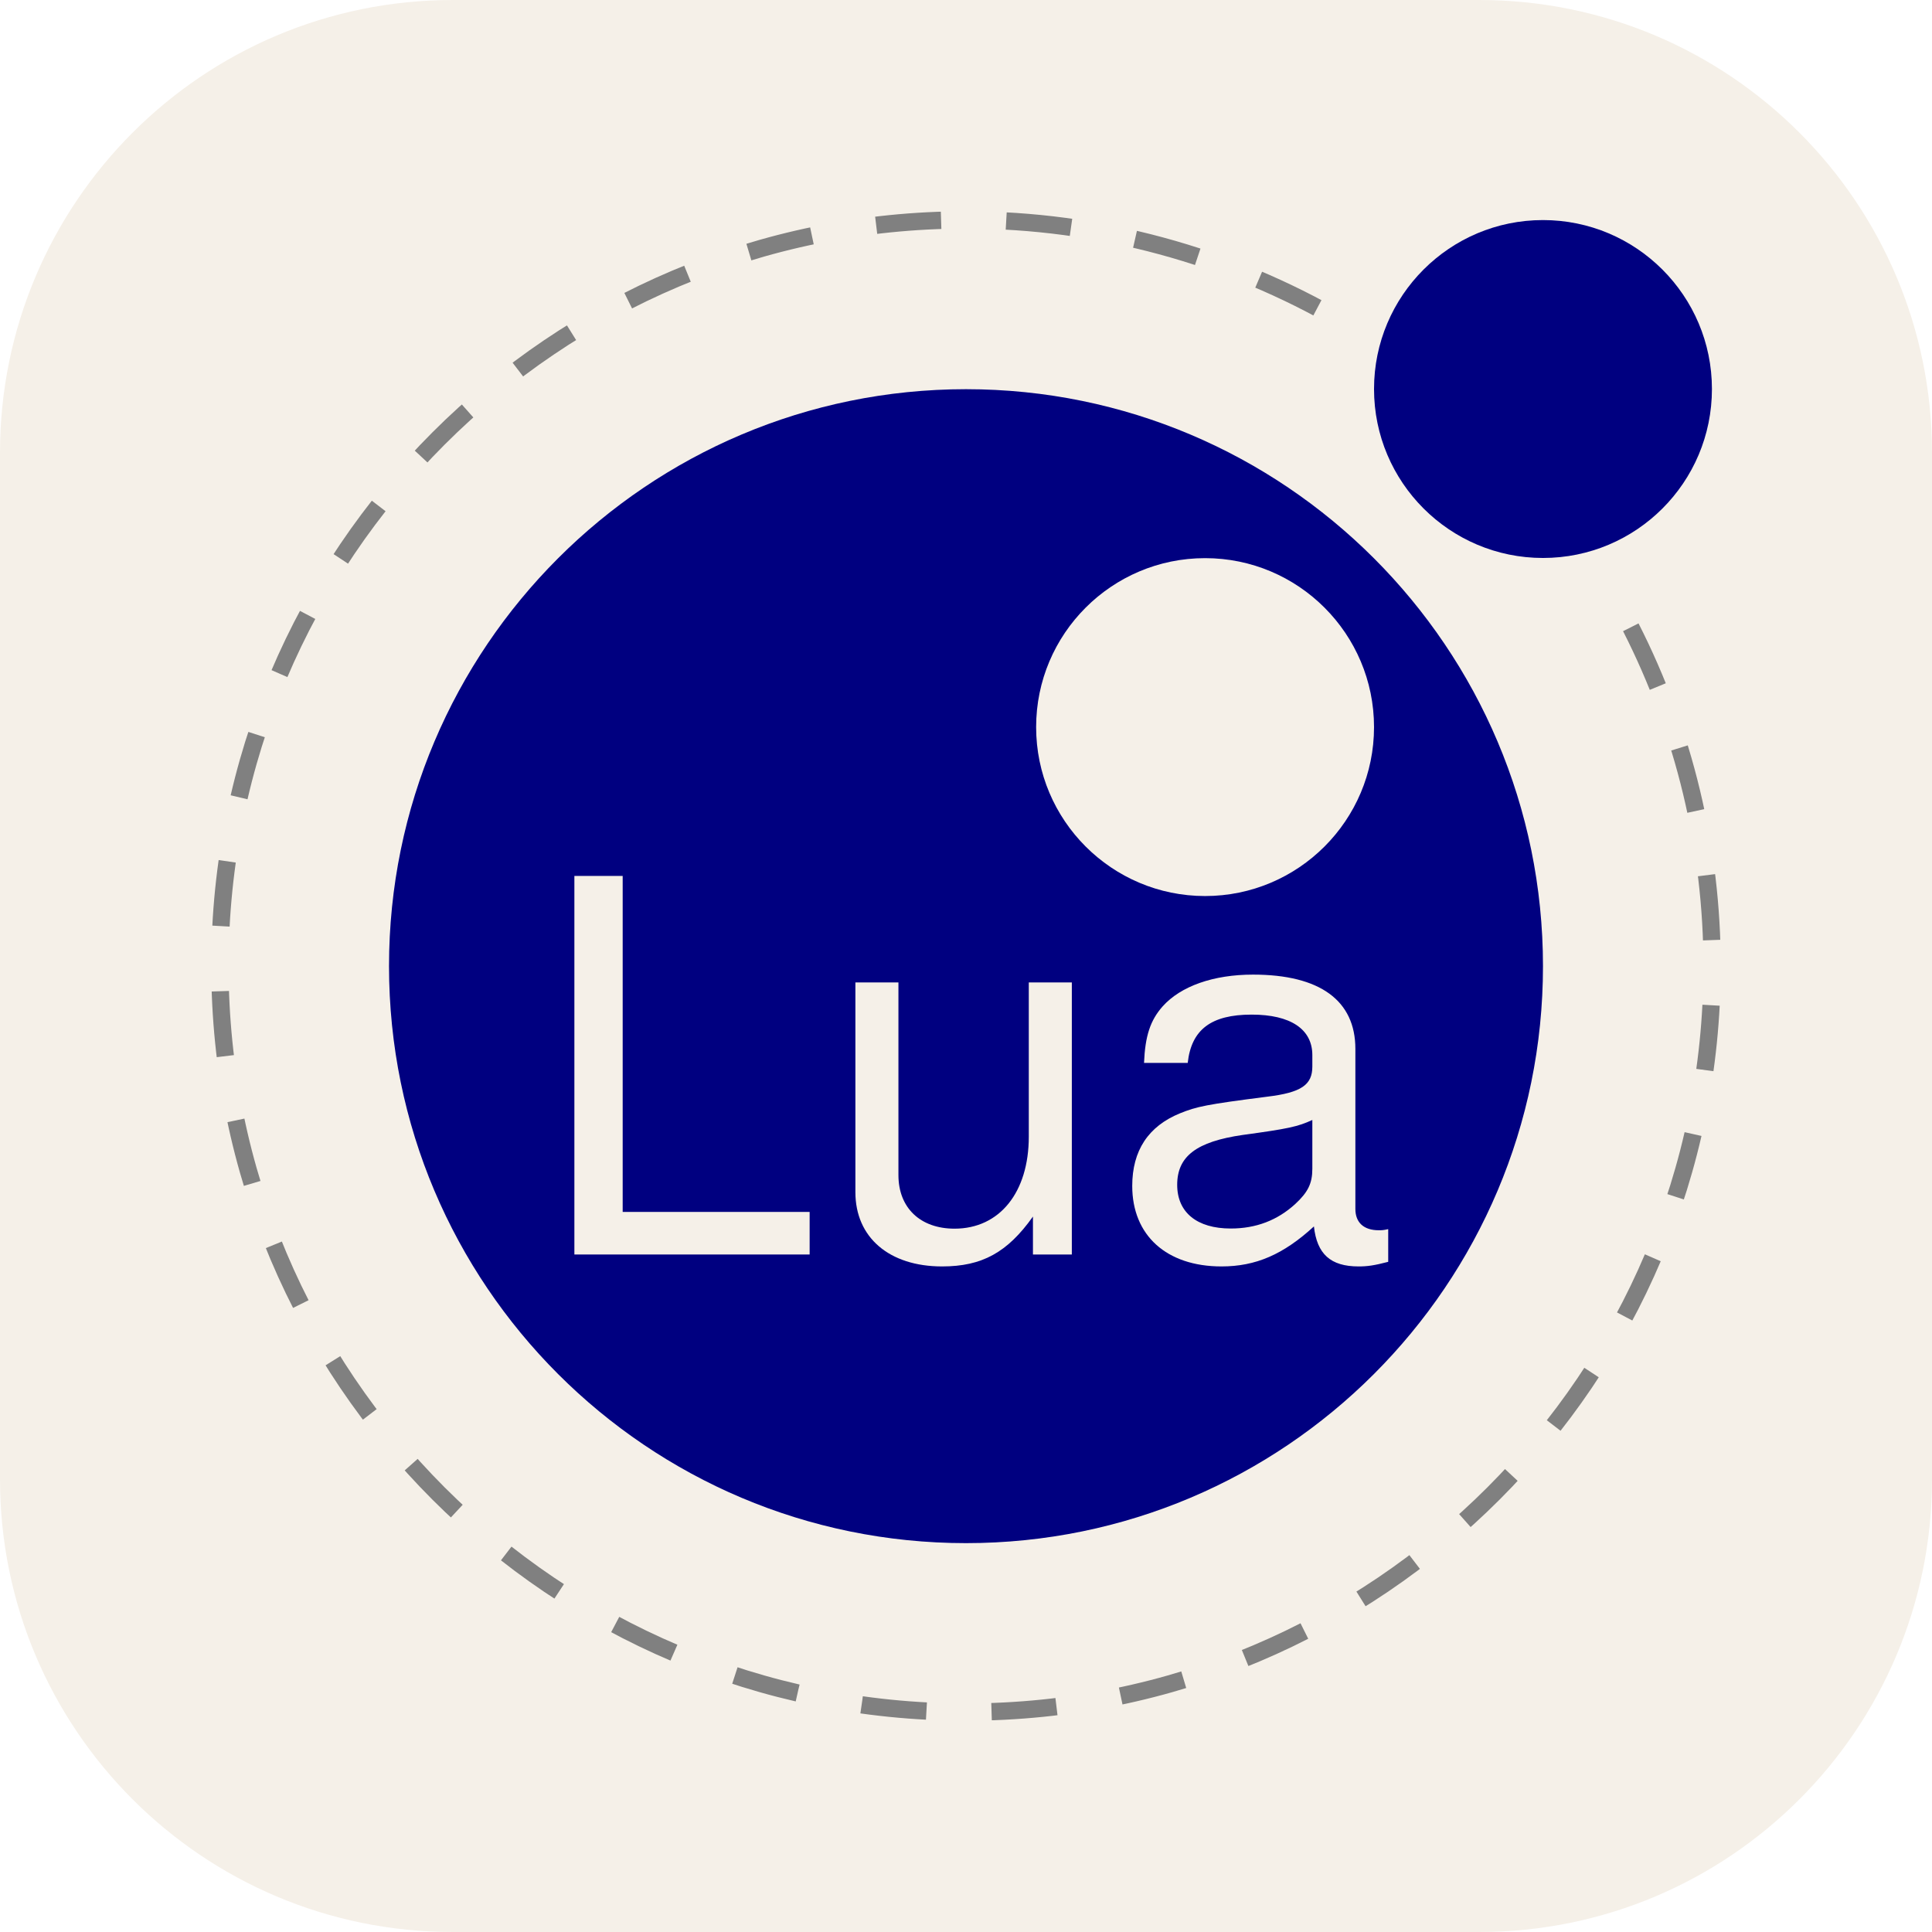
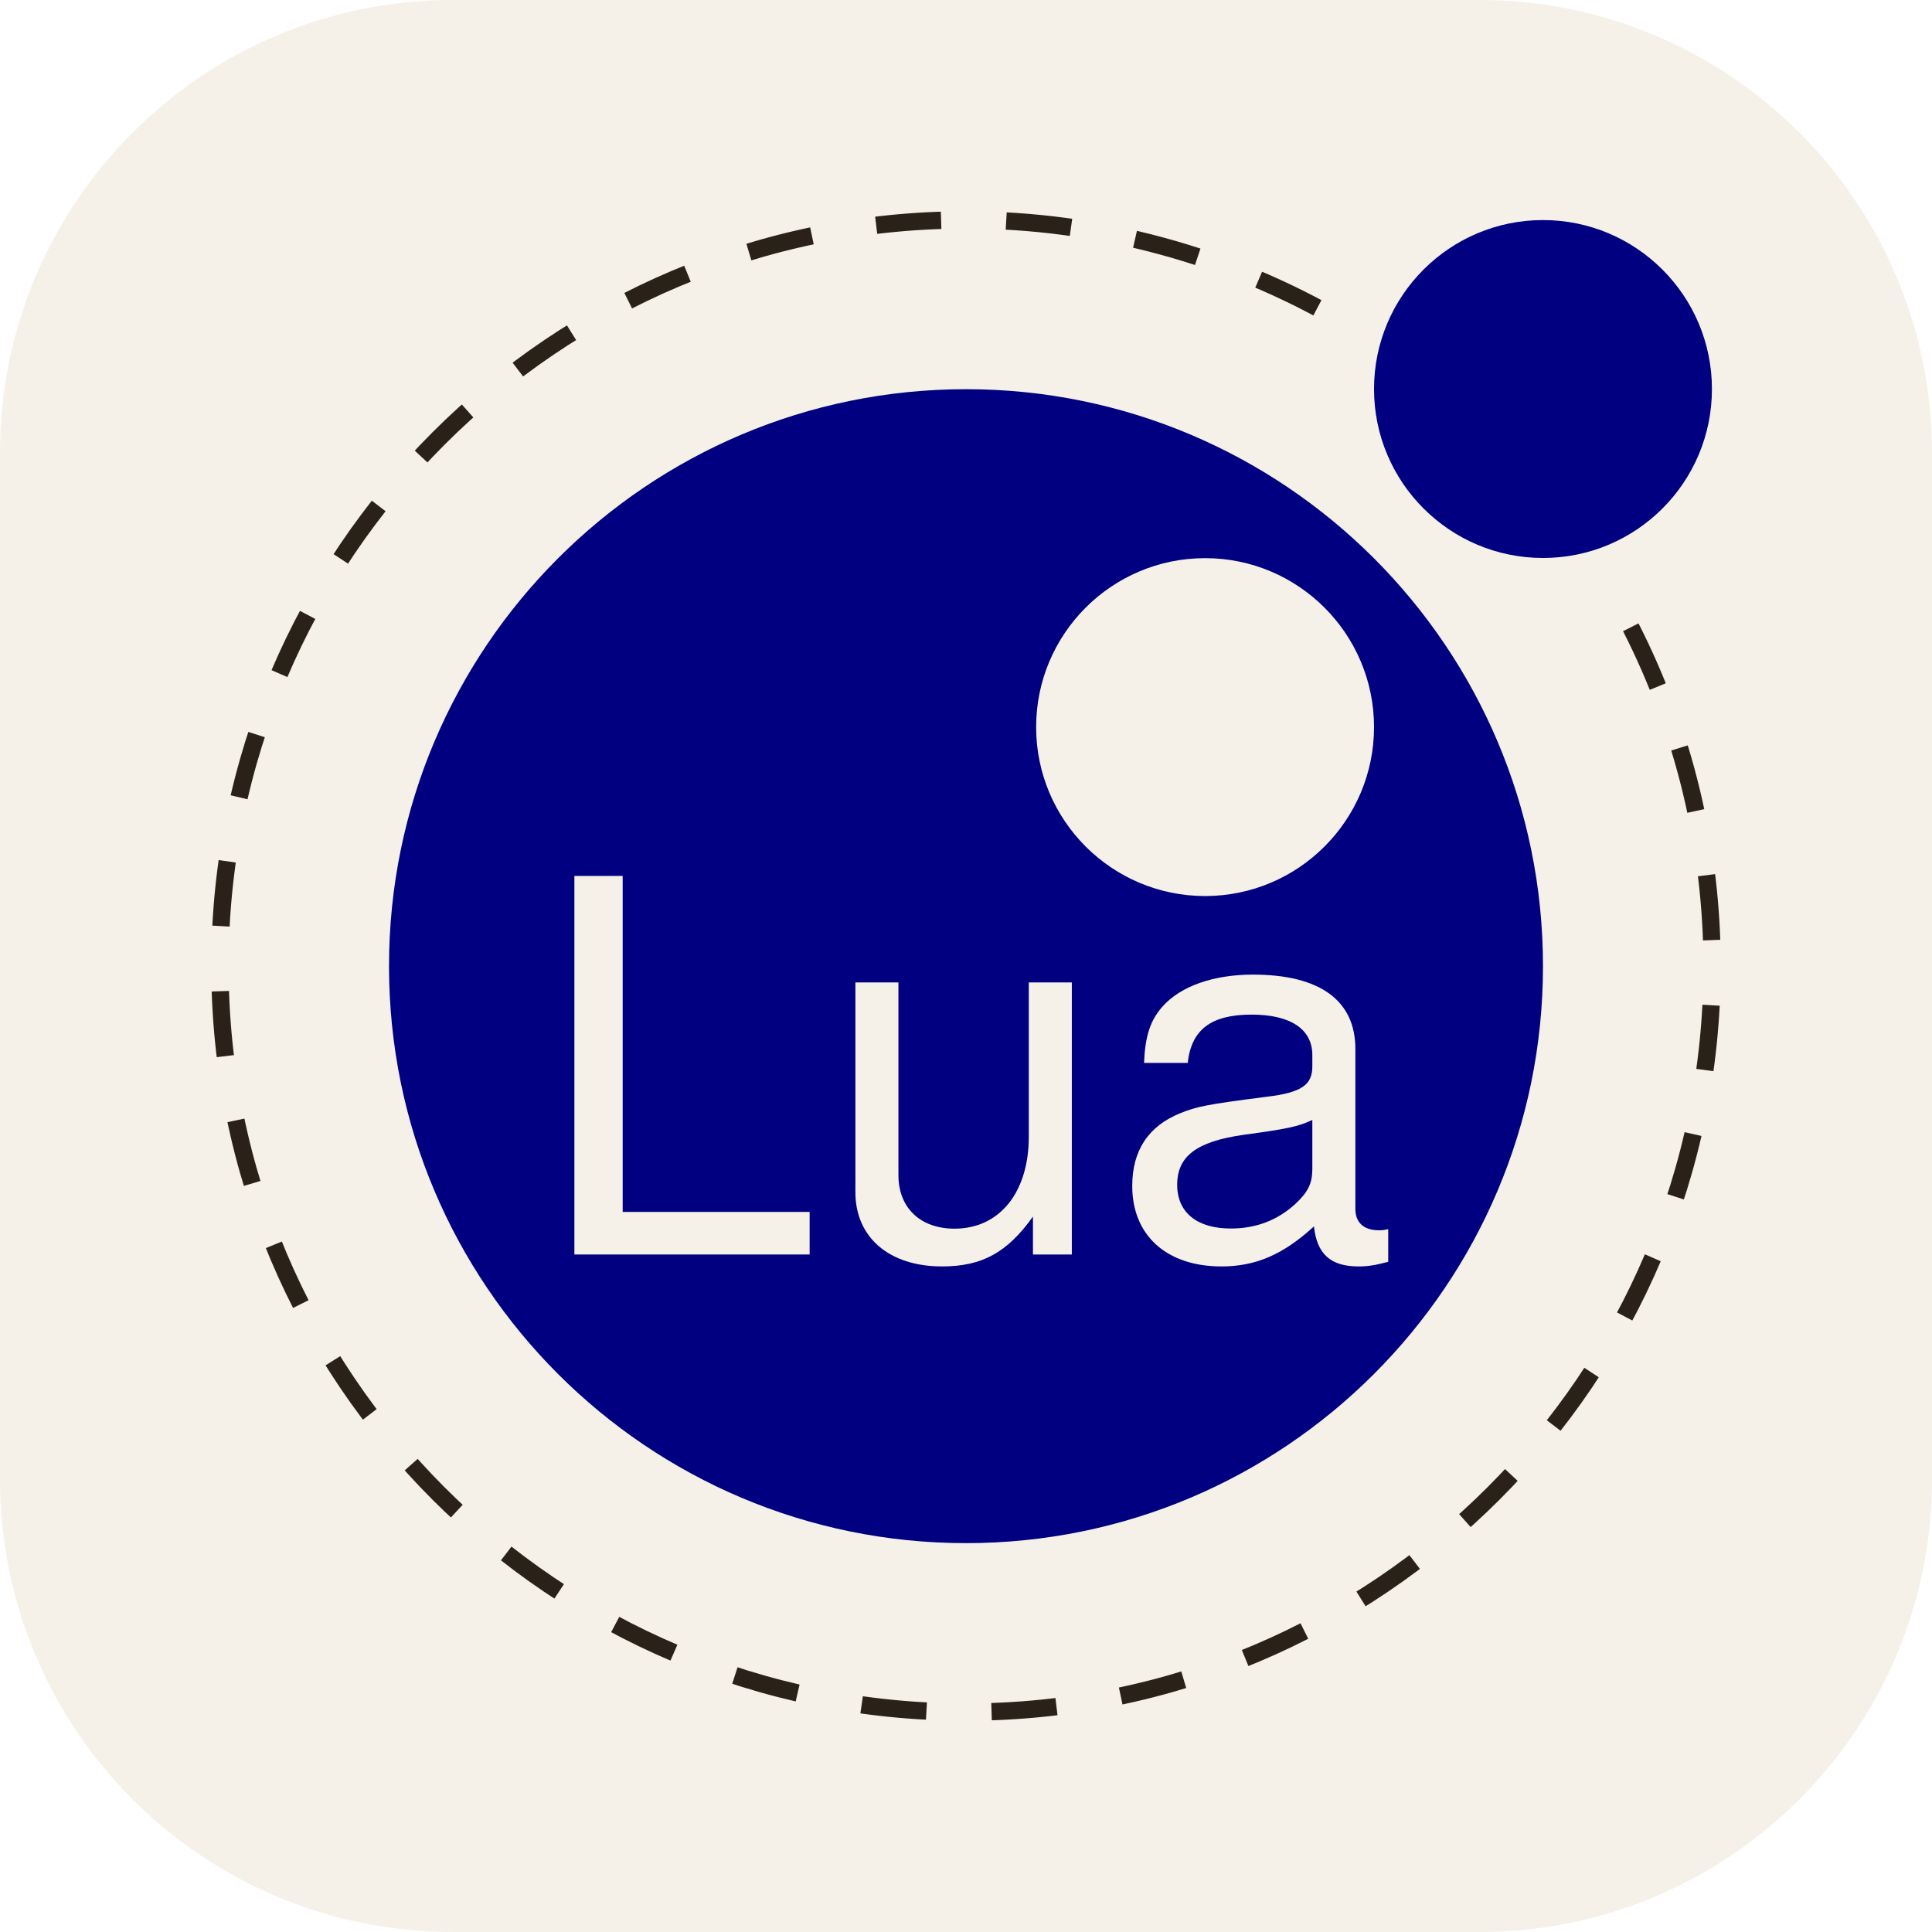
<svg xmlns="http://www.w3.org/2000/svg" width="256" height="256" fill="none" viewBox="0 0 256 256">
  <rect width="256" height="256" fill="#F5F0E8" rx="60" />
  <g clip-path="url(#clip0_101_391)">
    <path fill="navy" d="M204.453 128.02C204.453 85.824 170.195 51.57 128 51.57C85.805 51.57 51.547 85.824 51.547 128.02C51.547 170.219 85.805 204.473 128 204.473C170.195 204.473 204.453 170.219 204.453 128.02Z" />
    <path fill="#F5F0E8" d="M182.066 96.344C182.066 83.988 172.035 73.957 159.68 73.957C147.324 73.957 137.293 83.988 137.293 96.344C137.293 108.695 147.324 118.73 159.68 118.73C172.035 118.73 182.066 108.695 182.066 96.344Z" />
    <path fill="navy" d="M226.84 51.547C226.84 39.191 216.809 29.16 204.453 29.16C192.098 29.16 182.066 39.191 182.066 51.547C182.066 63.902 192.098 73.934 204.453 73.934C216.809 73.934 226.84 63.926 226.84 51.547Z" />
    <path fill="#F5F0E8" d="M82.508 160.586H107.281V166.227H76.109V116.066H82.508V160.586Z" />
    <path fill="#F5F0E8" d="M136.871 166.227V161.199C133.492 165.953 130.133 167.809 124.832 167.809C117.82 167.809 113.344 163.965 113.344 157.969V130.176H119.047V155.707C119.047 160.039 121.937 162.805 126.48 162.805C132.457 162.805 136.32 157.988 136.32 150.617V130.176H142.023V166.227H136.871Z" />
    <path fill="#F5F0E8" d="M183.945 167.199C182.086 167.684 181.199 167.809 180.016 167.809C176.301 167.809 174.504 166.164 174.102 162.508C170.047 166.227 166.395 167.809 161.855 167.809C154.566 167.809 150.027 163.691 150.027 157.145C150.027 152.457 152.16 149.227 156.363 147.516C158.559 146.629 159.805 146.352 167.914 145.316C172.457 144.77 173.891 143.734 173.891 141.328V139.805C173.891 136.363 171 134.441 165.848 134.441C160.48 134.441 157.863 136.426 157.379 140.84H151.59C151.738 137.27 152.414 135.203 154.062 133.344C156.469 130.66 160.797 129.141 166.035 129.141C174.906 129.141 179.594 132.582 179.594 138.98V160.188C179.594 161.98 180.691 163.016 182.699 163.016C183.035 163.016 183.313 163.016 183.945 162.867V167.199ZM173.891 148.402C171.969 149.289 170.723 149.562 164.664 150.387C158.539 151.273 155.984 153.215 155.984 156.996C155.984 160.652 158.602 162.785 163.078 162.785C166.457 162.785 169.266 161.684 171.613 159.551C173.32 157.969 173.891 156.809 173.891 154.863V148.402Z" />
-     <path stroke="gray" stroke-dasharray="8.63 8.63" stroke-miterlimit="10" stroke-width="2.294" d="M216.09 83.121C223.164 97.019 226.859 112.394 226.859 128C226.859 182.574 182.574 226.859 128 226.859C73.426 226.859 29.141 182.574 29.141 128C29.141 73.426 73.426 29.141 128 29.141C145.551 29.141 162.762 33.809 177.883 42.637" />
+     <path stroke="#2A2118" stroke-dasharray="8.63 8.63" stroke-miterlimit="10" stroke-width="2.294" d="M216.09 83.121C223.164 97.019 226.859 112.394 226.859 128C226.859 182.574 182.574 226.859 128 226.859C73.426 226.859 29.141 182.574 29.141 128C29.141 73.426 73.426 29.141 128 29.141C145.551 29.141 162.762 33.809 177.883 42.637" />
  </g>
  <defs>
    <clipPath id="clip0_101_391">
      <rect width="200" height="200" fill="#F5F0E8" transform="translate(28 28)" />
    </clipPath>
  </defs>
</svg>
